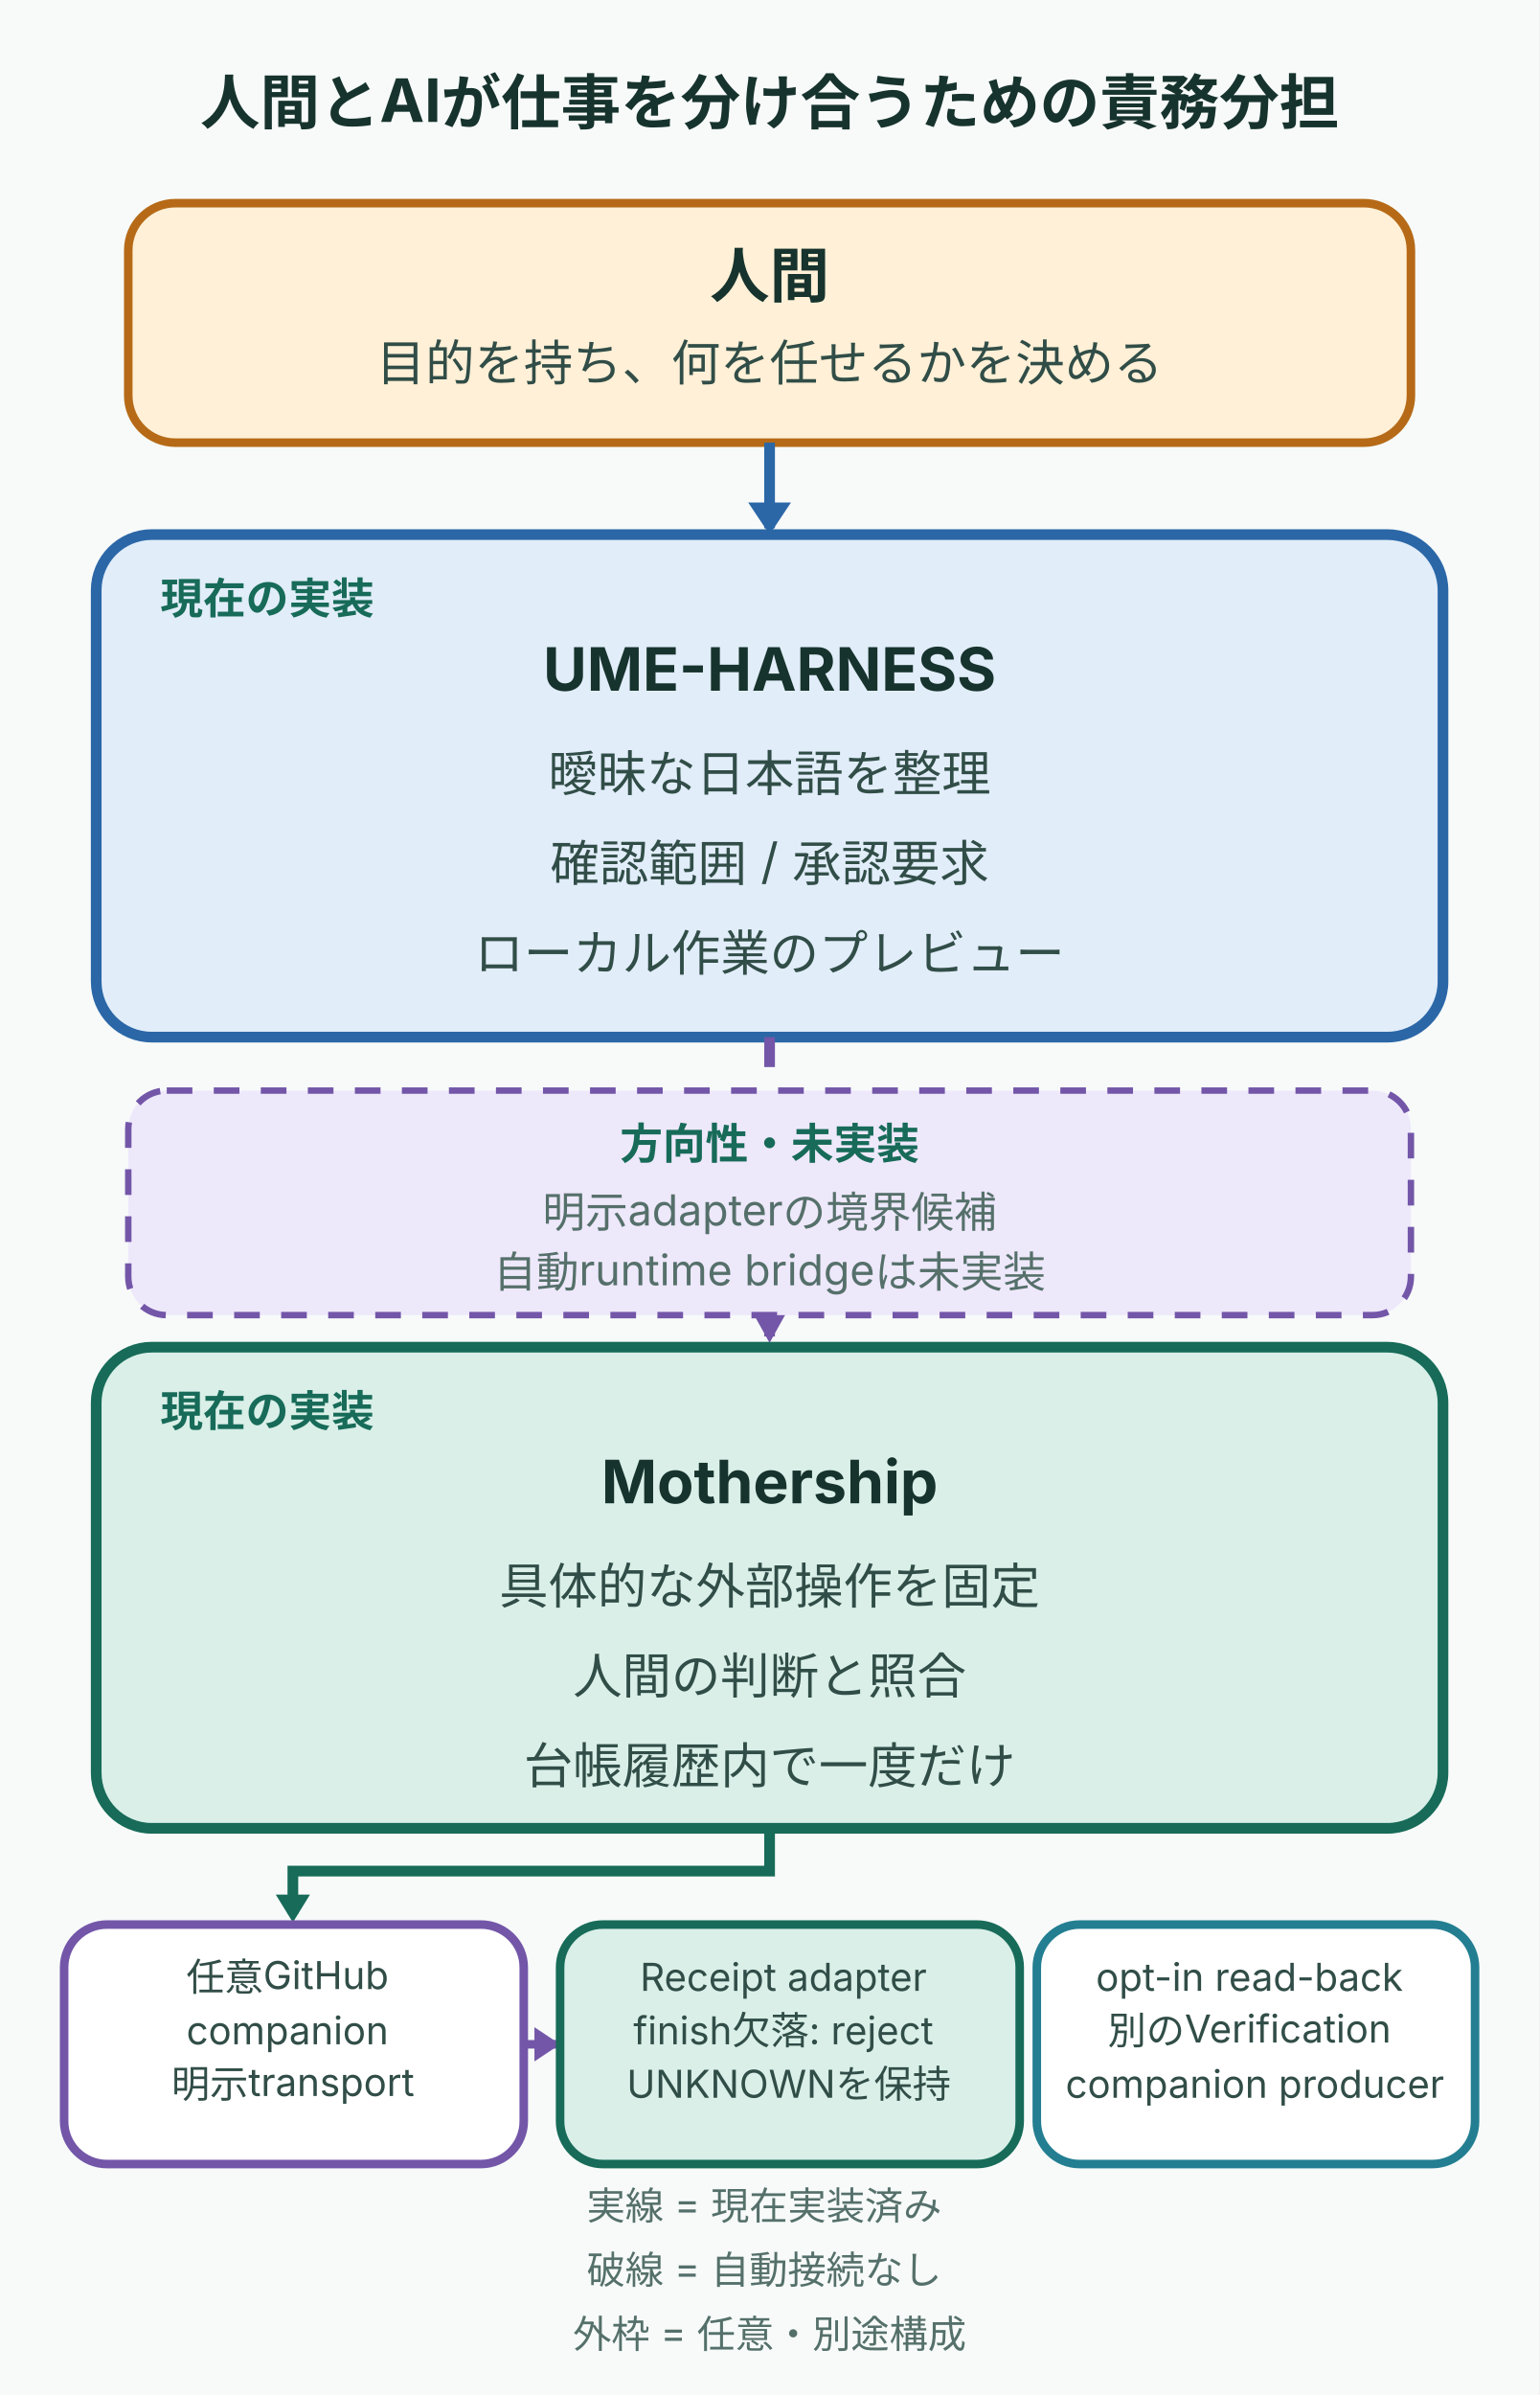
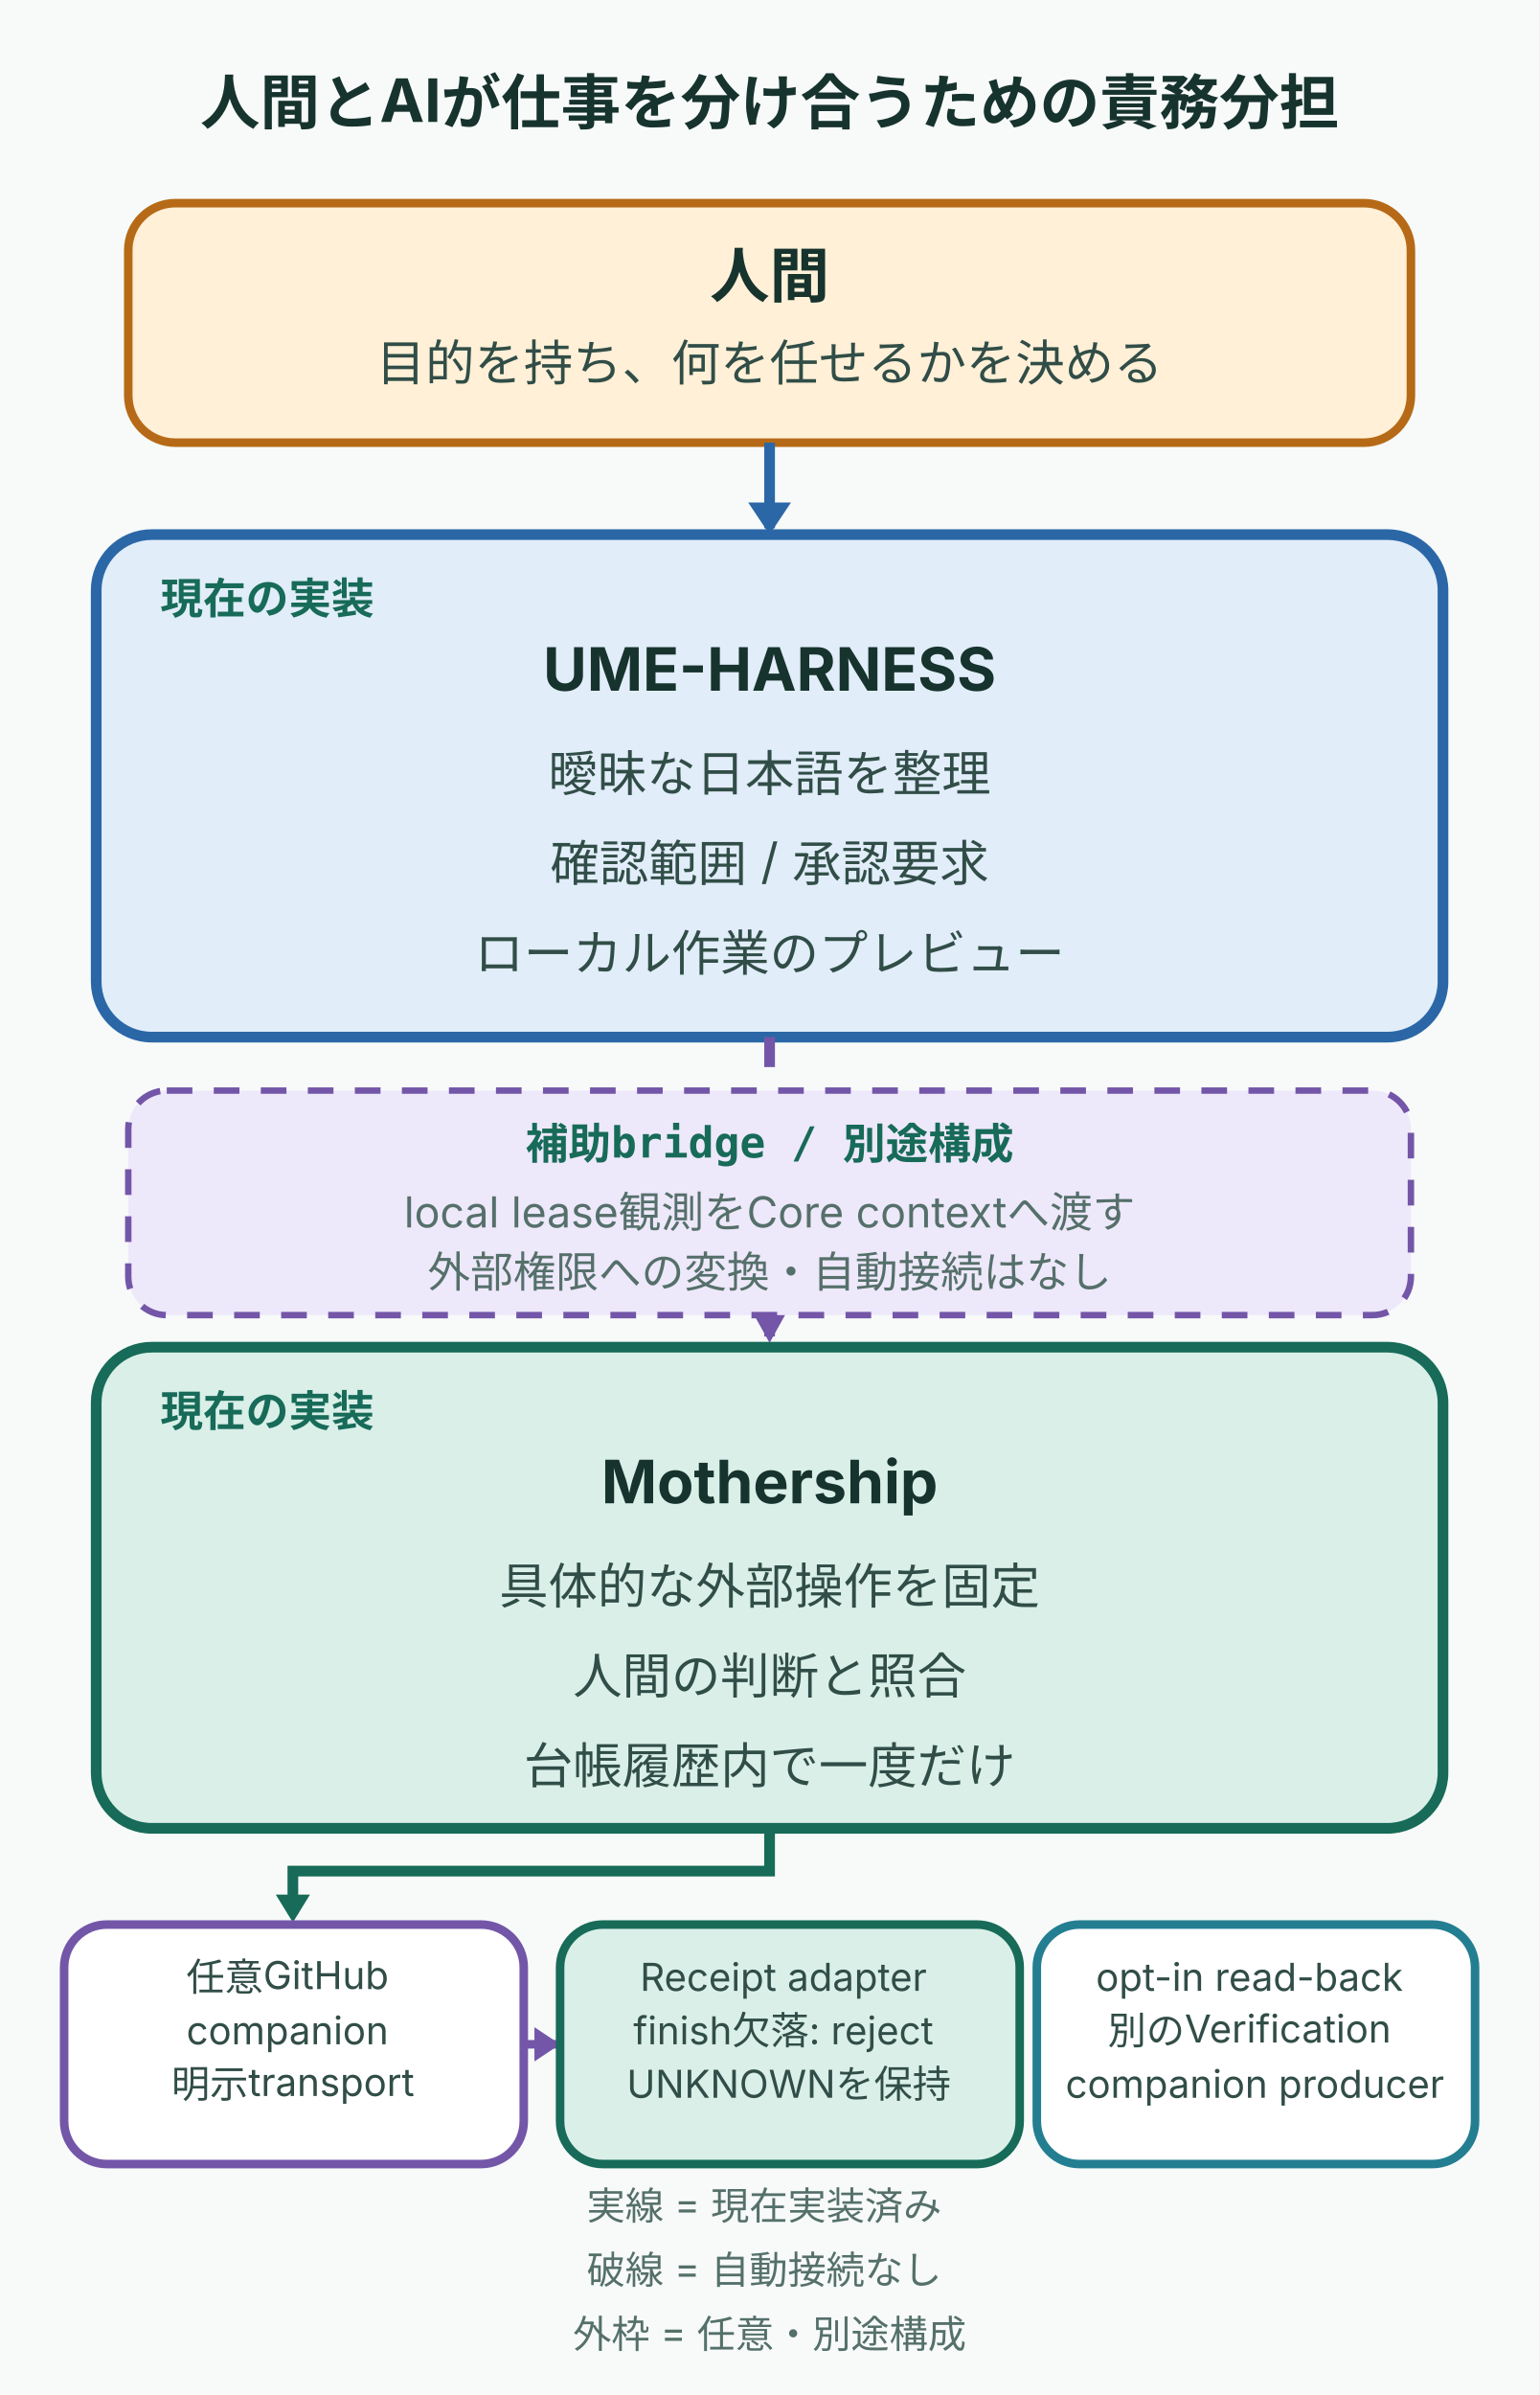
<svg xmlns="http://www.w3.org/2000/svg" viewBox="0 0 720 1120" role="img" aria-labelledby="title desc">
  <style>
    .title { font: 700 28px -apple-system, BlinkMacSystemFont, "Segoe UI", sans-serif; fill: #17332d; }
    .label { font: 700 28px -apple-system, BlinkMacSystemFont, "Segoe UI", sans-serif; fill: #17332d; }
    .state { font: 700 20px ui-monospace, SFMono-Regular, Consolas, monospace; fill: #176b58; }
    .body { font: 23px -apple-system, BlinkMacSystemFont, "Segoe UI", sans-serif; fill: #314d47; }
    .small { font: 20px -apple-system, BlinkMacSystemFont, "Segoe UI", sans-serif; fill: #55706a; }
    .boxbody { font: 18px -apple-system, BlinkMacSystemFont, "Segoe UI", sans-serif; fill: #314d47; }
    .legend { font: 18px -apple-system, BlinkMacSystemFont, "Segoe UI", sans-serif; fill: #55706a; }
  </style>
  <rect width="720" height="1120" fill="#f7faf9" />
  <text class="title" x="360" y="58" text-anchor="middle">人間とAIが仕事を分け合うための責務分担</text>
  <rect x="60" y="95" width="600" height="112" rx="22" fill="#fff0d7" stroke="#b66a17" stroke-width="4" />
  <text class="label" x="360" y="139" text-anchor="middle">人間</text>
  <text class="body" x="360" y="178" text-anchor="middle">目的を持ち、何を任せるかを決める</text>
  <path d="M360 207 V247" stroke="#2b67a7" stroke-width="5" />
  <path d="M350 235 L360 250 L370 235" fill="#2b67a7" />
  <rect x="45" y="250" width="630" height="235" rx="26" fill="#e1edf9" stroke="#2b67a7" stroke-width="5" />
  <text class="state" x="75" y="287">現在の実装</text>
  <text class="label" x="360" y="323" text-anchor="middle">UME-HARNESS</text>
  <text class="body" x="360" y="370" text-anchor="middle">曖昧な日本語を整理</text>
  <text class="body" x="360" y="412" text-anchor="middle">確認範囲 / 承認要求</text>
  <text class="body" x="360" y="454" text-anchor="middle">ローカル作業のプレビュー</text>
  <g data-role="bridge">
    <path d="M360 485 V625" stroke="#7356a8" stroke-width="5" stroke-dasharray="14 12" />
    <path d="M350 610 L360 628 L370 610" fill="#7356a8" />
    <rect x="60" y="510" width="600" height="105" rx="18" fill="#eee8fb" stroke="#7356a8" stroke-width="3" stroke-dasharray="12 10" />
-     <text class="state" x="360" y="542" text-anchor="middle">方向性・未実装</text>
-     <text class="small" x="360" y="574" text-anchor="middle">明示adapterの境界候補</text>
-     <text class="small" x="360" y="602" text-anchor="middle">自動runtime bridgeは未実装</text>
+     <text class="state" x="360" y="542" text-anchor="middle">補助bridge / 別途構成</text>
+     <text class="small" x="360" y="574" text-anchor="middle">local lease観測をCore contextへ渡す</text>
+     <text class="small" x="360" y="602" text-anchor="middle">外部権限への変換・自動接続はなし</text>
  </g>
  <rect x="45" y="630" width="630" height="225" rx="26" fill="#d9efe8" stroke="#176b58" stroke-width="5" />
  <text class="state" x="75" y="667">現在の実装</text>
  <text class="label" x="360" y="703" text-anchor="middle">Mothership</text>
  <text class="body" x="360" y="750" text-anchor="middle">具体的な外部操作を固定</text>
  <text class="body" x="360" y="792" text-anchor="middle">人間の判断と照合</text>
  <text class="body" x="360" y="834" text-anchor="middle">台帳履歴内で一度だけ</text>
  <path d="M360 855 V875 H137 V895" fill="none" stroke="#176b58" stroke-width="5" />
  <path d="M137 899 L129 886 L145 886 Z" fill="#176b58" />
  <path d="M245 956 H262" stroke="#7356a8" stroke-width="4" />
  <path d="M262 956 L250 948 L250 964 Z" fill="#7356a8" />
  <rect data-role="external" x="30" y="900" width="215" height="112" rx="20" fill="#ffffff" stroke="#7356a8" stroke-width="4" />
  <rect data-role="adapter" x="262" y="900" width="215" height="112" rx="20" fill="#d9efe8" stroke="#176b58" stroke-width="4" />
  <rect data-role="external" x="485" y="900" width="205" height="112" rx="20" fill="#ffffff" stroke="#237e91" stroke-width="4" />
  <text class="boxbody" x="137" text-anchor="middle">
    <tspan x="137" y="931">任意GitHub</tspan>
    <tspan x="137" y="956">companion</tspan>
    <tspan x="137" y="981">明示transport</tspan>
  </text>
  <text class="boxbody" x="369" text-anchor="middle">
    <tspan x="369" y="931">Receipt adapter</tspan>
    <tspan x="369" y="956">finish欠落: reject</tspan>
    <tspan x="369" y="981">UNKNOWNを保持</tspan>
  </text>
  <text class="boxbody" x="587" text-anchor="middle">
    <tspan x="587" y="931">opt-in read-back</tspan>
    <tspan x="587" y="956">別のVerification</tspan>
    <tspan x="587" y="981">companion producer</tspan>
  </text>
  <text class="legend" x="360" text-anchor="middle">
    <tspan x="360" y="1038">実線 = 現在実装済み</tspan>
    <tspan x="360" y="1068">破線 = 自動接続なし</tspan>
    <tspan x="360" y="1098">外枠 = 任意・別途構成</tspan>
  </text>
</svg>
